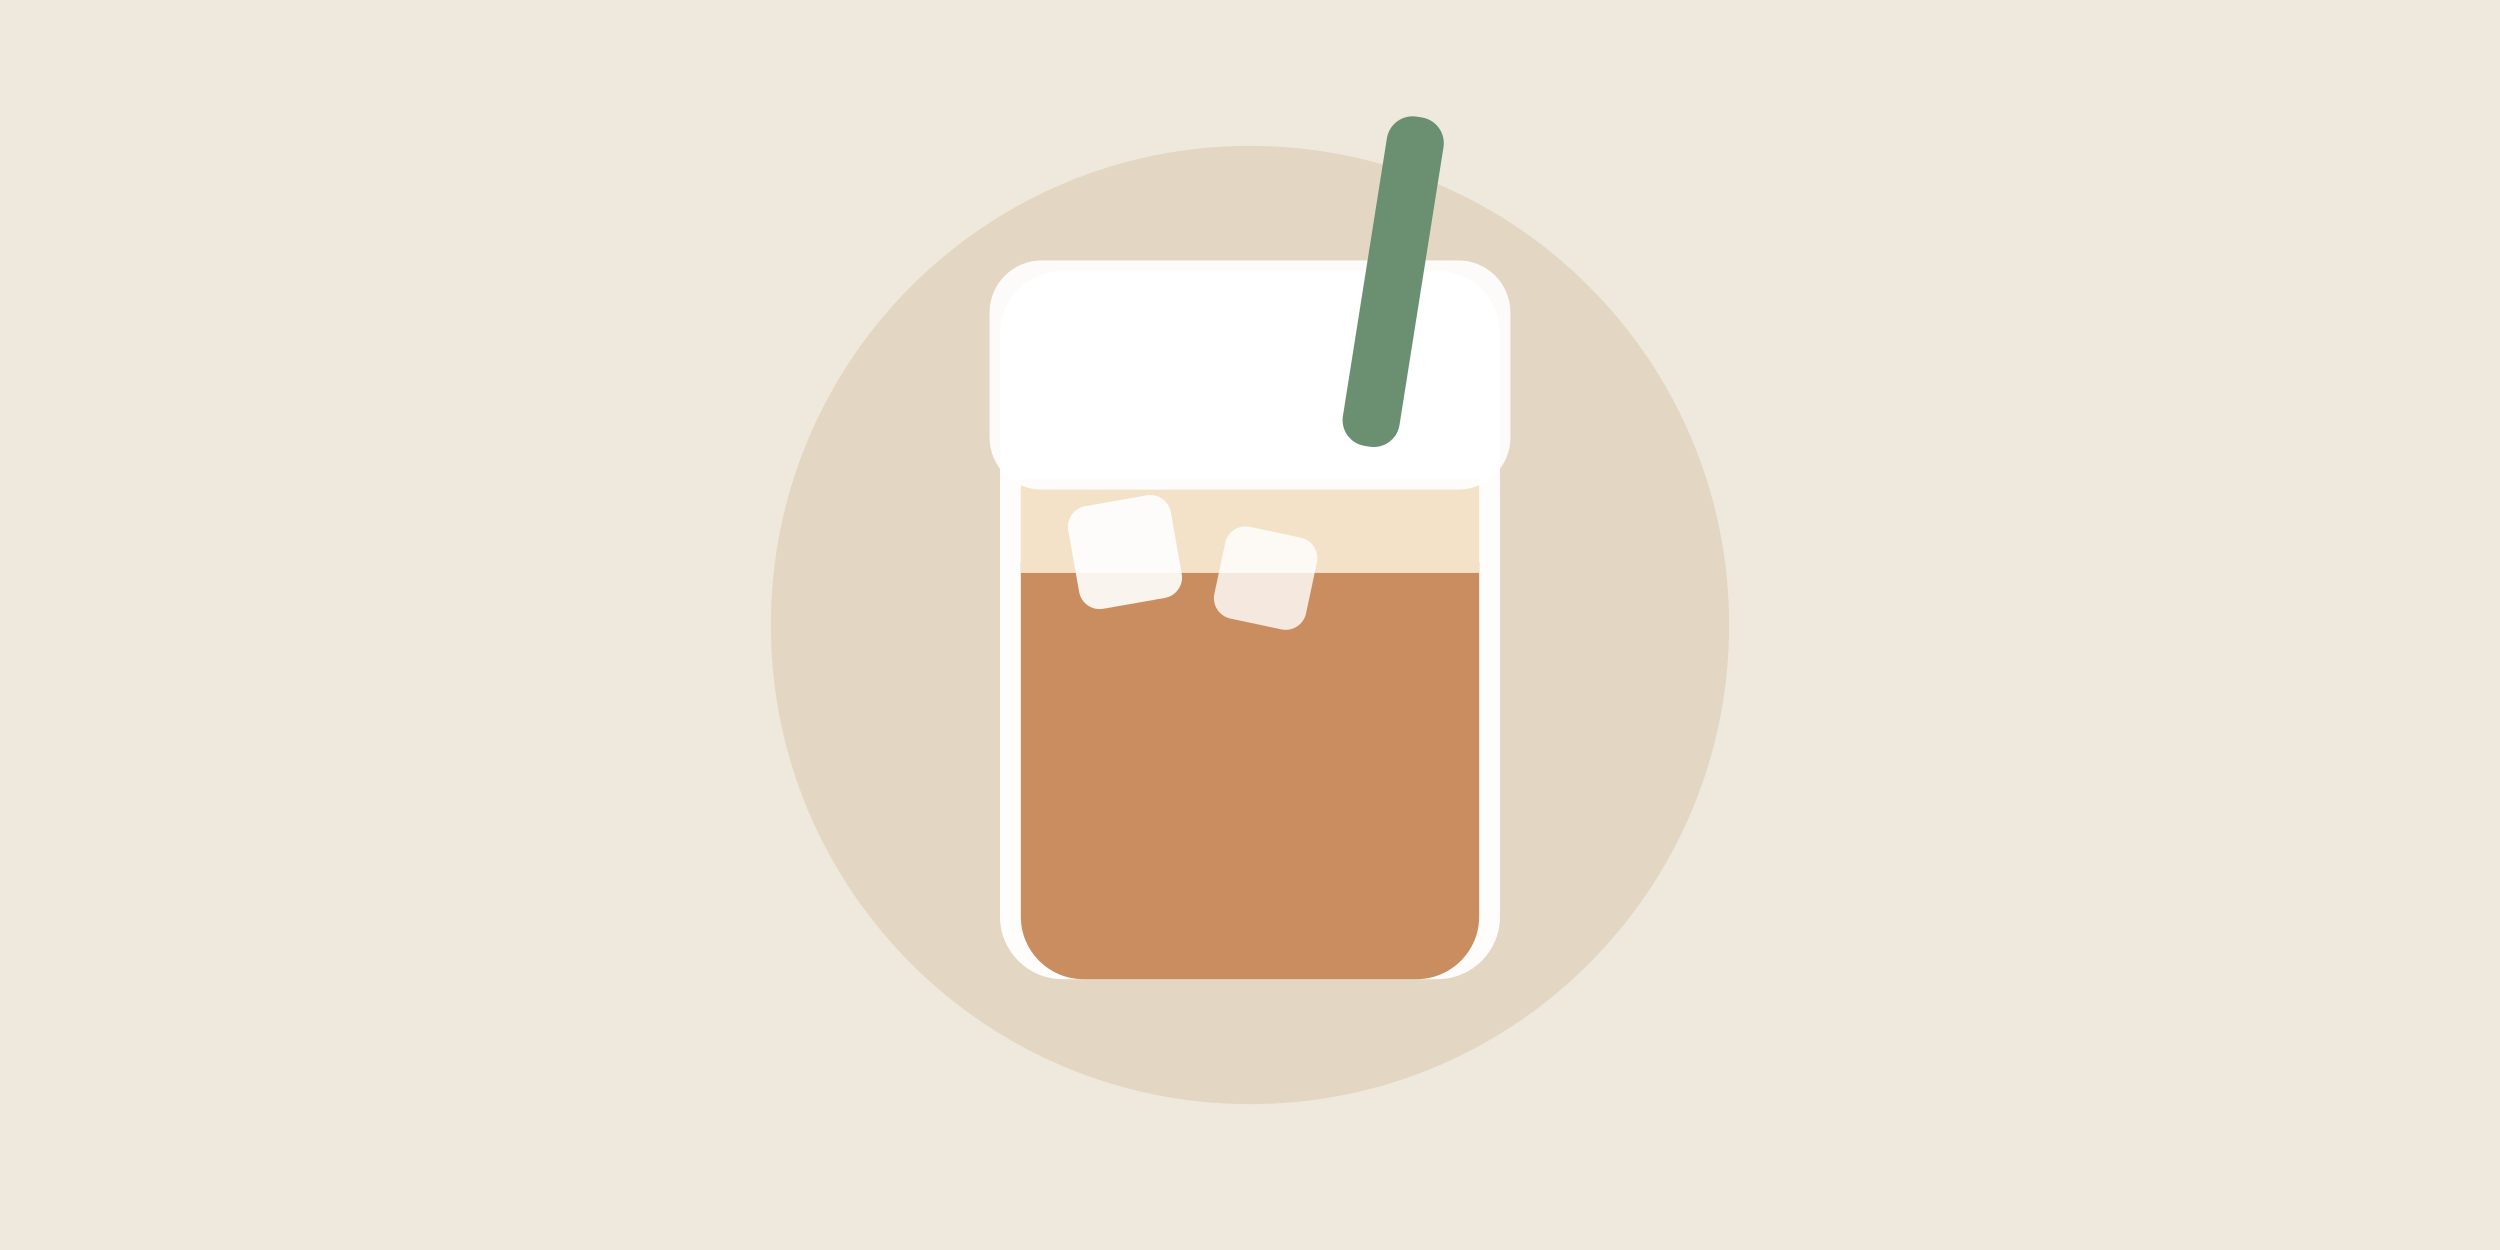
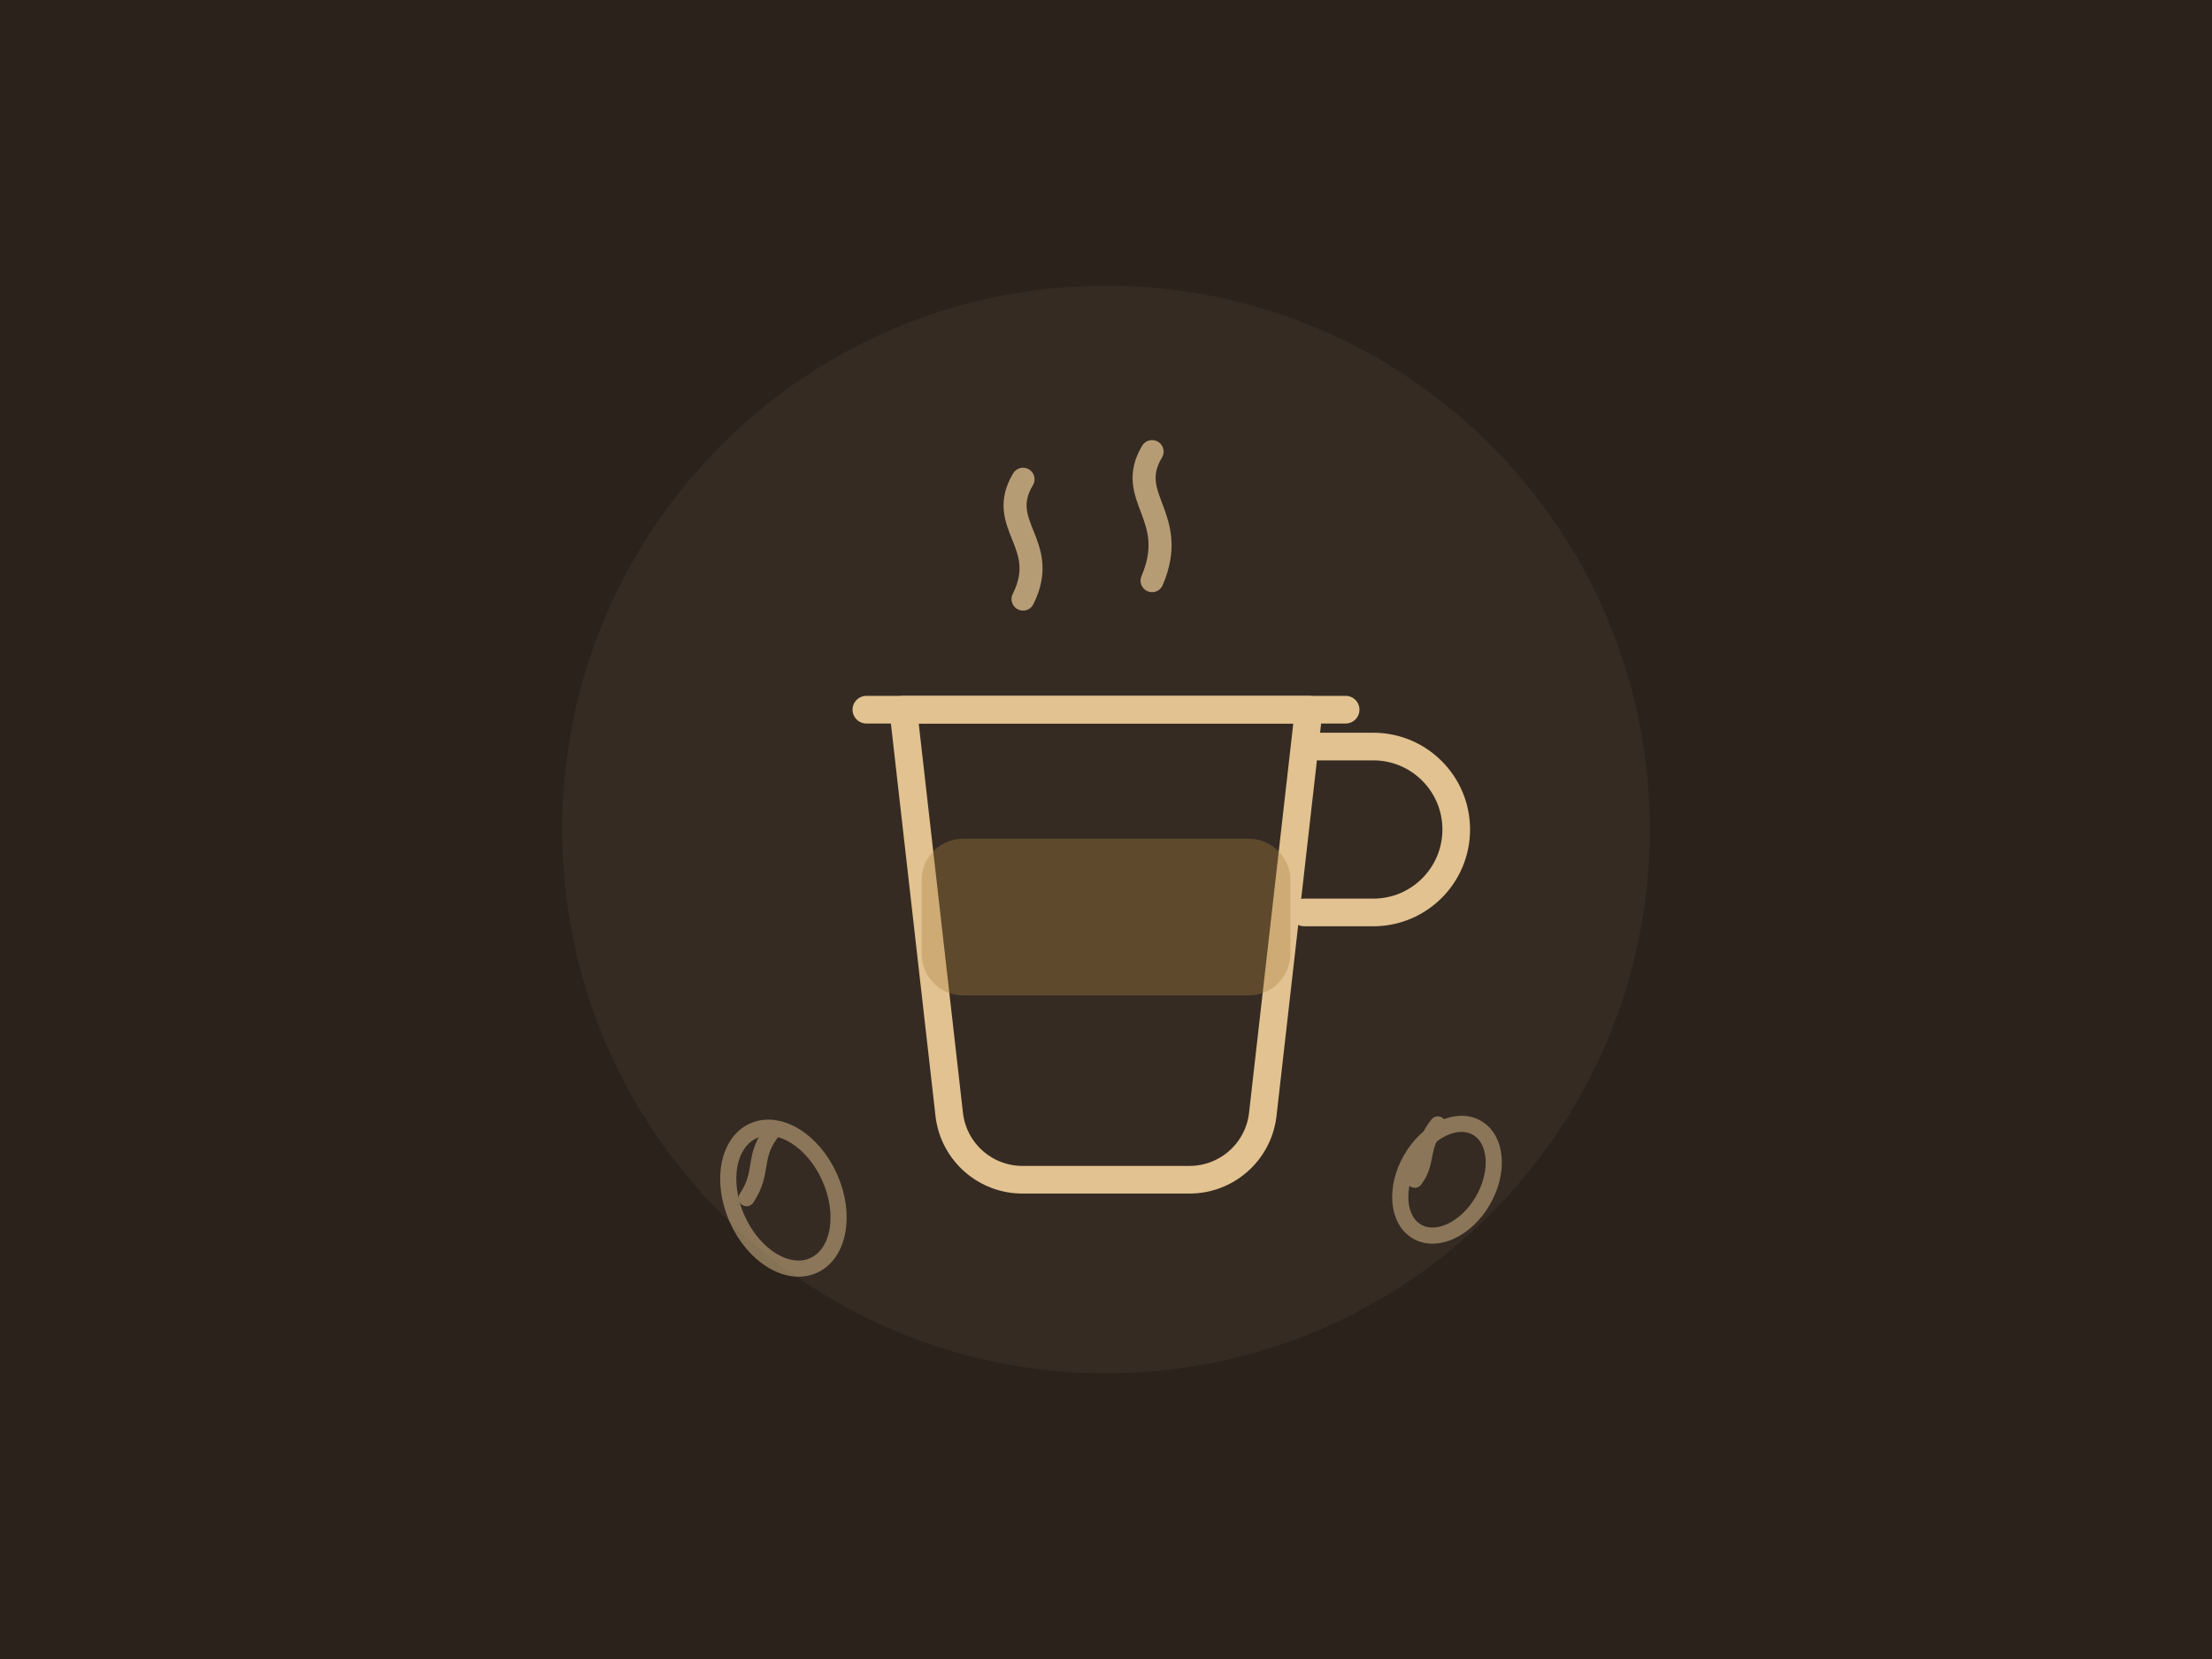
- <svg xmlns="http://www.w3.org/2000/svg" viewBox="0 0 480 240">
-   <rect width="480" height="240" fill="#efe9dd" />
-   <circle cx="240" cy="120" r="92" fill="#e3d7c3" />
-   <rect x="192" y="52" width="96" height="136" rx="12" fill="#ffffff" opacity=".95" />
-   <path d="M196 108 h88 v68 a12 12 0 0 1 -12 12 h-64 a12 12 0 0 1 -12 -12 z" fill="#c98d5f" />
-   <rect x="196" y="92" width="88" height="18" fill="#f3e2c8" />
-   <rect x="190" y="50" width="100" height="44" rx="10" fill="#ffffff" opacity=".9" />
-   <rect x="262" y="22" width="11" height="64" rx="5" fill="#6b8f71" transform="rotate(9 267 54)" />
-   <rect x="206" y="96" width="20" height="20" rx="4" fill="#ffffff" opacity=".9" transform="rotate(-10 216 106)" />
-   <rect x="234" y="102" width="18" height="18" rx="4" fill="#ffffff" opacity=".8" transform="rotate(12 243 111)" />
+ <svg xmlns="http://www.w3.org/2000/svg" viewBox="0 0 480 360">
+   <rect width="480" height="360" fill="#2b231b" />
+   <circle cx="240" cy="180" r="118" fill="#352b23" />
+   <g fill="none" stroke="#e2c290" stroke-width="5" stroke-linecap="round" opacity=".75">
+     <path d="M222 104c-6 10 6 14 0 26" />
+     <path d="M250 98c-6 10 6 14 0 28" />
+   </g>
+   <g fill="none" stroke="#e2c290" stroke-width="6" stroke-linecap="round" stroke-linejoin="round">
+     <path d="M196 154h88l-10 88a16 16 0 0 1-16 14h-36a16 16 0 0 1-16-14z" />
+     <path d="M286 162h12a18 18 0 0 1 0 36h-15" />
+     <path d="M188 154h104" />
+   </g>
+   <rect x="200" y="182" width="80" height="34" rx="9" fill="#a8823f" opacity=".35" />
+   <g fill="none" stroke="#e2c290" stroke-width="3.5" stroke-linecap="round" opacity=".5">
+     <ellipse cx="170" cy="260" rx="11" ry="16" transform="rotate(-24 170 260)" />
+     <path d="M168 245c-5 6-2 9-6 15" />
+     <ellipse cx="314" cy="256" rx="9" ry="13" transform="rotate(30 314 256)" />
+     <path d="M312 244c-4 5-2 8-5 12" />
+   </g>
</svg>
